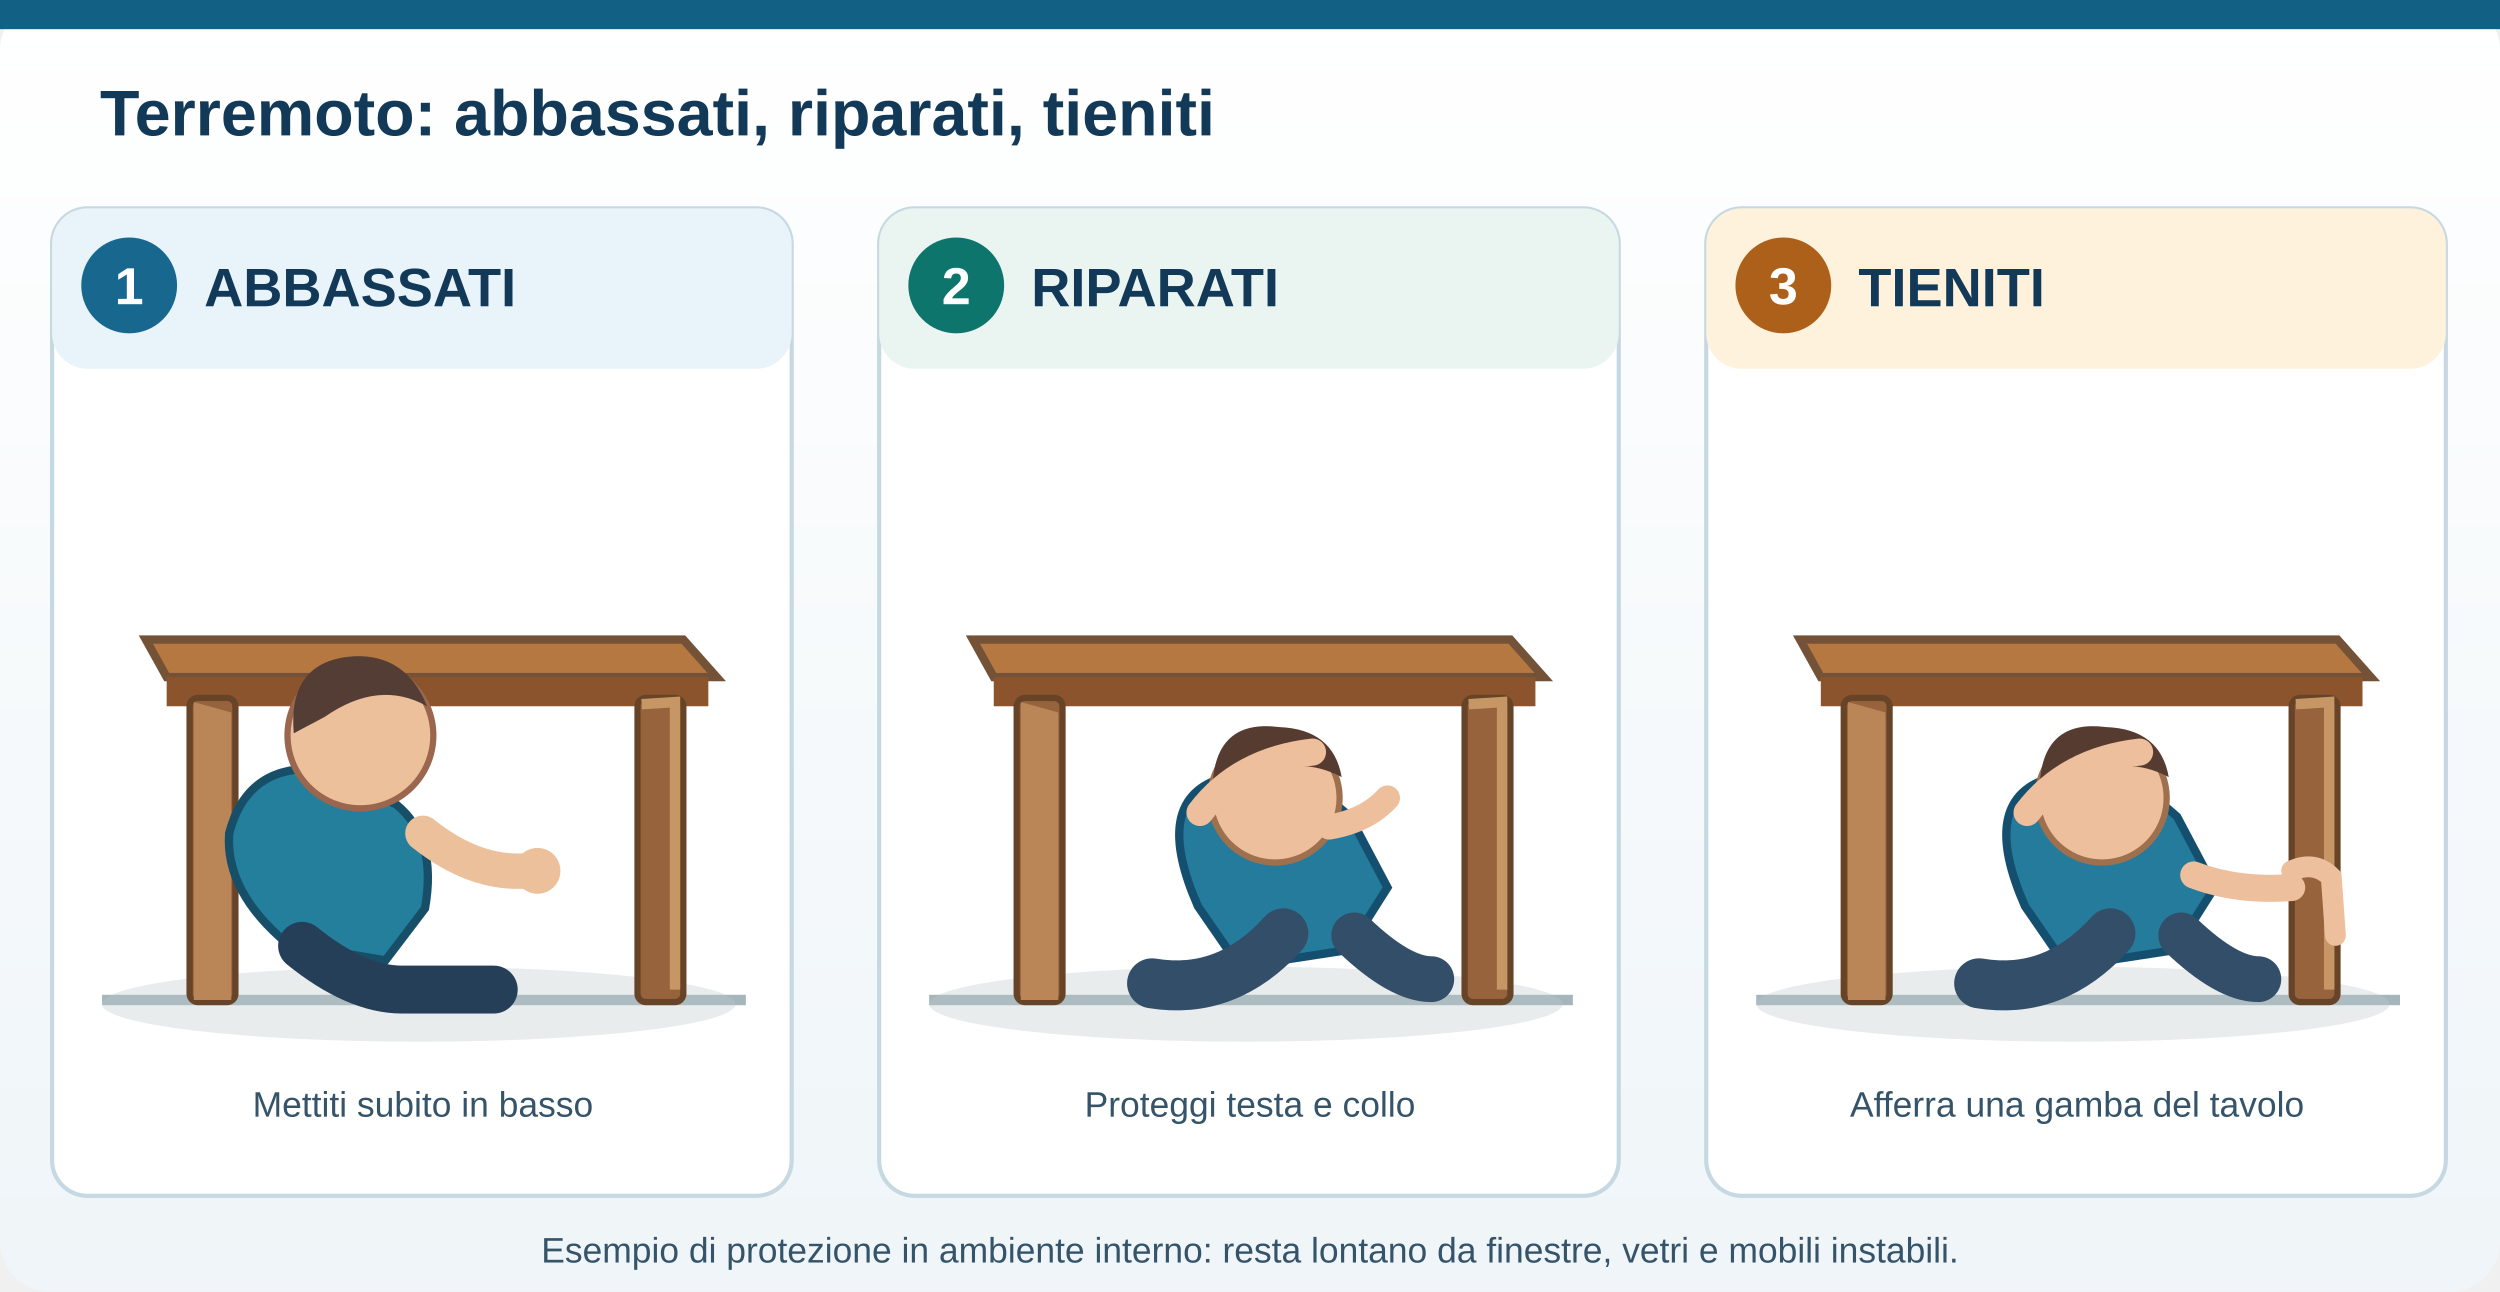
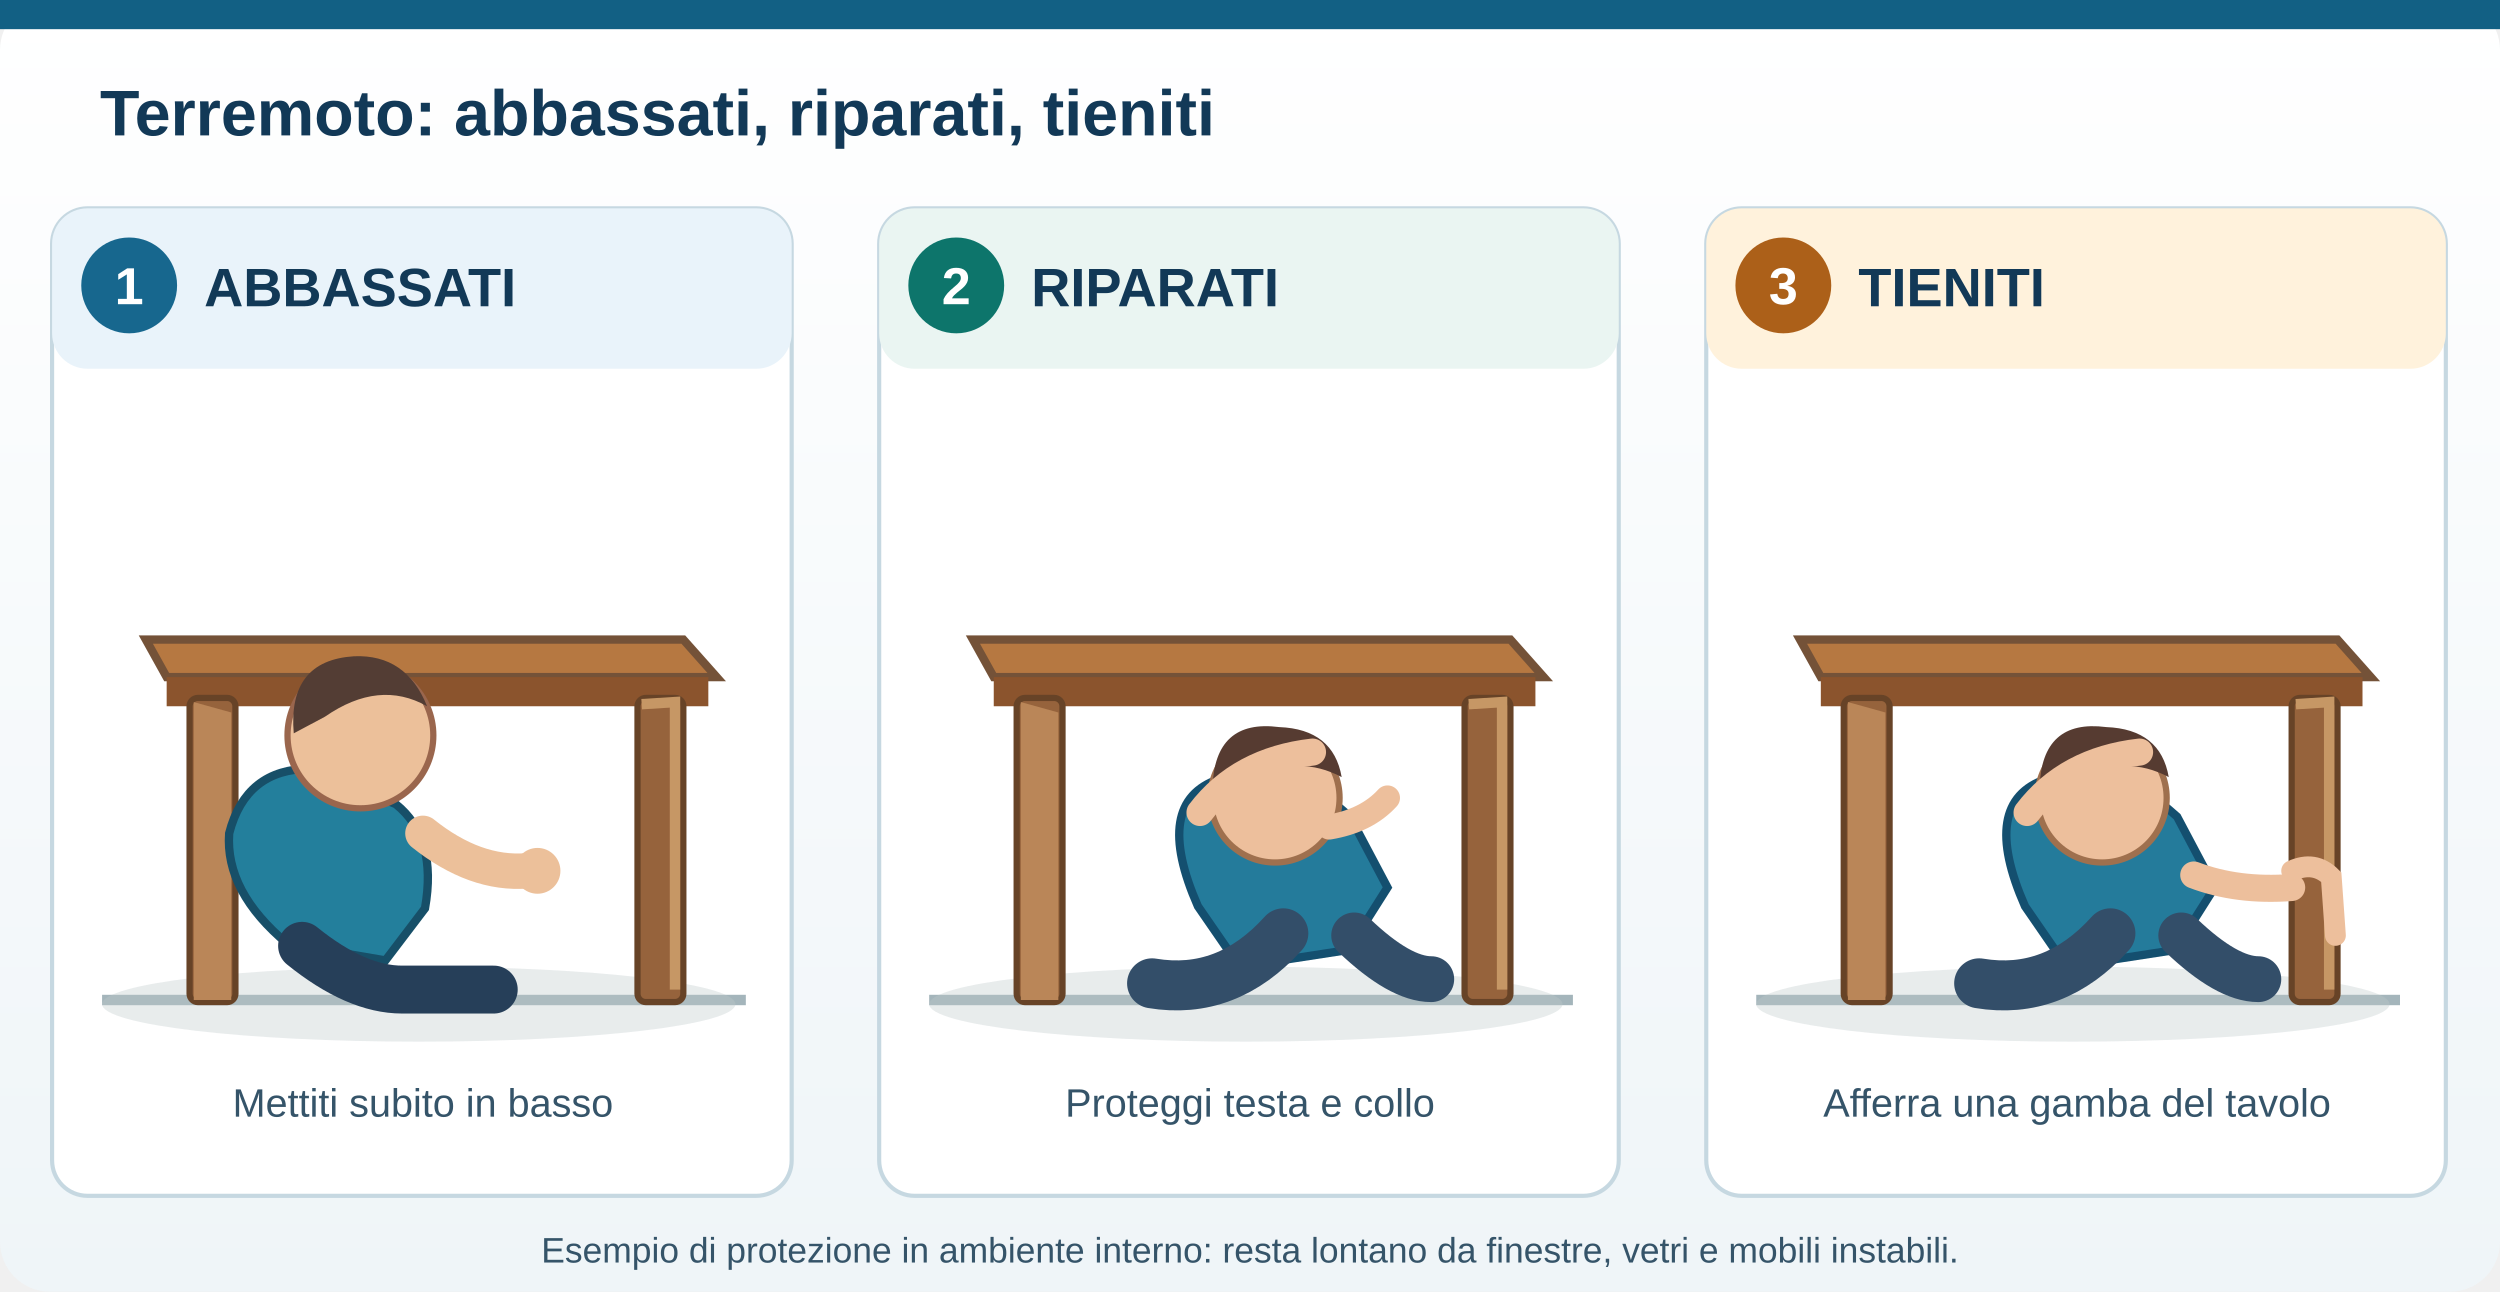
<svg xmlns="http://www.w3.org/2000/svg" width="1200" height="620" viewBox="0 0 1200 620" role="img" aria-labelledby="tit desc">
  <defs>
    <linearGradient id="paper" x1="0" y1="0" x2="0" y2="1">
      <stop stop-color="#ffffff" />
      <stop offset="1" stop-color="#eff5f8" />
    </linearGradient>
    <linearGradient id="glass" x1="0" y1="0" x2="1" y2="0">
      <stop stop-color="#e2f5ff" />
      <stop offset=".47" stop-color="#fff" />
      <stop offset="1" stop-color="#cce9f7" />
    </linearGradient>
  </defs>
  <rect width="1200" height="620" rx="24" fill="url(#paper)" />
  <rect width="1200" height="14" fill="#126084" />
  <text x="48" y="65" font-family="Arial,sans-serif" font-size="31" font-weight="700" fill="#123957">Terremoto: abbassati, riparati, tieniti</text>
  <g transform="translate(25 0)">
    <rect x="0" y="100" width="355" height="474" rx="17" fill="#fff" stroke="#c6d8e1" stroke-width="2" />
    <rect x="0" y="100" width="355" height="77" rx="17" fill="#e9f3fa" />
    <circle cx="37" cy="137" r="23" fill="#17678e" />
    <text x="37" y="146" text-anchor="middle" font-size="25" font-weight="700" fill="#fff" font-family="Arial,sans-serif">1</text>
    <text x="73" y="147" font-size="26" font-weight="700" fill="#123957" font-family="Arial,sans-serif">ABBASSATI</text>
    <path d="M24 480 H333" stroke="#a4b5bb" stroke-width="5" />
    <ellipse cx="176" cy="482" rx="152" ry="18" fill="#bdc8c9" opacity=".35" />
    <path d="M45 307 L303 307 L319 325 L55 325 Z" fill="#b67841" stroke="#745238" stroke-width="4" />
    <path d="M55 325 L315 325 L315 339 L55 339 Z" fill="#8b542d" />
    <rect x="66" y="335" width="22" height="146" rx="4" fill="#96633c" stroke="#674327" stroke-width="3" />
    <rect x="281" y="335" width="22" height="146" rx="4" fill="#96633c" stroke="#674327" stroke-width="3" />
    <path d="M68 337 L86 342 L86 480 L68 480" fill="#ba8658" />
    <path d="M283 338 L299 337 L299 475" stroke="#c69765" stroke-width="5" fill="none" />
    <path d="M113 453 Q83 428 85 400 Q93 369 124 369 L165 386 Q185 402 179 436 L160 461Z" fill="#237f9c" stroke="#174f68" stroke-width="4" />
    <path d="M120 454 Q146 475 168 475 L212 475" stroke="#263f59" stroke-width="23" fill="none" stroke-linecap="round" />
    <circle cx="148" cy="353" r="35" fill="#ecc09a" stroke="#9a664d" stroke-width="3" />
    <path d="M116 352 Q113 317 145 315 Q170 314 180 339 Q157 326 131 344Z" fill="#533d34" />
    <path d="M178 400 Q203 420 228 418" fill="none" stroke="#ecc09a" stroke-width="17" stroke-linecap="round" />
    <circle cx="233" cy="418" r="11" fill="#ecc09a" />
-     <text x="178" y="536" text-anchor="middle" font-size="17" font-family="Arial,sans-serif" fill="#355469">Mettiti subito in basso</text>
+     <text x="178" y="536" text-anchor="middle" font-size="19" font-family="Arial,sans-serif" fill="#355469">Mettiti subito in basso</text>
  </g>
  <g transform="translate(422 0)">
    <rect x="0" y="100" width="355" height="474" rx="17" fill="#fff" stroke="#c6d8e1" stroke-width="2" />
    <rect x="0" y="100" width="355" height="77" rx="17" fill="#eaf5f2" />
    <circle cx="37" cy="137" r="23" fill="#0d756b" />
    <text x="37" y="146" text-anchor="middle" font-size="25" font-weight="700" fill="#fff" font-family="Arial,sans-serif">2</text>
    <text x="73" y="147" font-size="26" font-weight="700" fill="#123957" font-family="Arial,sans-serif">RIPARATI</text>
    <path d="M24 480 H333" stroke="#a4b5bb" stroke-width="5" />
    <ellipse cx="176" cy="482" rx="152" ry="18" fill="#bdc8c9" opacity=".35" />
    <path d="M45 307 L303 307 L319 325 L55 325 Z" fill="#b67841" stroke="#745238" stroke-width="4" />
    <path d="M55 325 L315 325 L315 339 L55 339 Z" fill="#8b542d" />
    <rect x="66" y="335" width="22" height="146" rx="4" fill="#96633c" stroke="#674327" stroke-width="3" />
    <rect x="281" y="335" width="22" height="146" rx="4" fill="#96633c" stroke="#674327" stroke-width="3" />
    <path d="M68 337 L86 342 L86 480 L68 480" fill="#ba8658" />
    <path d="M283 338 L299 337 L299 475" stroke="#c69765" stroke-width="5" fill="none" />
    <path d="M153 435 Q131 385 163 374 Q194 363 226 392 L244 426 L225 456 L173 464Z" fill="#247b9b" stroke="#144f6f" stroke-width="4" />
    <path d="M194 448 Q167 478 131 472" stroke="#334e69" stroke-width="24" stroke-linecap="round" fill="none" />
    <path d="M228 449 Q250 470 265 470" stroke="#334e69" stroke-width="22" stroke-linecap="round" fill="none" />
    <circle cx="190" cy="383" r="31" fill="#edbf9c" stroke="#9f704e" stroke-width="3" />
    <path d="M160 378 Q161 345 192 349 Q218 350 222 373 Q201 362 182 374Z" fill="#563b31" />
    <path d="M154 390 Q173 365 208 361" stroke="#edbf9c" stroke-width="13" fill="none" stroke-linecap="round" />
    <path d="M216 397 Q234 394 244 383" stroke="#edbf9c" stroke-width="12" fill="none" stroke-linecap="round" />
-     <text x="178" y="536" text-anchor="middle" font-size="17" font-family="Arial,sans-serif" fill="#355469">Proteggi testa e collo</text>
+     <text x="178" y="536" text-anchor="middle" font-size="19" font-family="Arial,sans-serif" fill="#355469">Proteggi testa e collo</text>
  </g>
  <g transform="translate(819 0)">
    <rect x="0" y="100" width="355" height="474" rx="17" fill="#fff" stroke="#c6d8e1" stroke-width="2" />
    <rect x="0" y="100" width="355" height="77" rx="17" fill="#fff2dc" />
    <circle cx="37" cy="137" r="23" fill="#ac6019" />
    <text x="37" y="146" text-anchor="middle" font-size="25" font-weight="700" fill="#fff" font-family="Arial,sans-serif">3</text>
    <text x="73" y="147" font-size="26" font-weight="700" fill="#123957" font-family="Arial,sans-serif">TIENITI</text>
    <path d="M24 480 H333" stroke="#a4b5bb" stroke-width="5" />
    <ellipse cx="176" cy="482" rx="152" ry="18" fill="#bdc8c9" opacity=".35" />
    <path d="M45 307 L303 307 L319 325 L55 325 Z" fill="#b67841" stroke="#745238" stroke-width="4" />
    <path d="M55 325 L315 325 L315 339 L55 339 Z" fill="#8b542d" />
    <rect x="66" y="335" width="22" height="146" rx="4" fill="#96633c" stroke="#674327" stroke-width="3" />
    <rect x="281" y="335" width="22" height="146" rx="4" fill="#96633c" stroke="#674327" stroke-width="3" />
    <path d="M68 337 L86 342 L86 480 L68 480" fill="#ba8658" />
    <path d="M283 338 L299 337 L299 475" stroke="#c69765" stroke-width="5" fill="none" />
    <path d="M153 435 Q131 385 163 374 Q194 363 226 392 L244 426 L225 456 L173 464Z" fill="#247b9b" stroke="#144f6f" stroke-width="4" />
    <path d="M194 448 Q167 478 131 472" stroke="#334e69" stroke-width="24" stroke-linecap="round" fill="none" />
    <path d="M228 449 Q250 470 265 470" stroke="#334e69" stroke-width="22" stroke-linecap="round" fill="none" />
    <circle cx="190" cy="383" r="31" fill="#edbf9c" stroke="#9f704e" stroke-width="3" />
    <path d="M160 378 Q161 345 192 349 Q218 350 222 373 Q201 362 182 374Z" fill="#563b31" />
    <path d="M154 390 Q173 365 208 361" stroke="#edbf9c" stroke-width="13" fill="none" stroke-linecap="round" />
    <path d="M234 420 Q255 428 281 426" stroke="#edbf9c" stroke-width="13" fill="none" stroke-linecap="round" />
    <path d="M281 418 Q292 413 300 421 L302 449" fill="none" stroke="#edbf9c" stroke-width="10" stroke-linecap="round" />
-     <text x="178" y="536" text-anchor="middle" font-size="17" font-family="Arial,sans-serif" fill="#355469">Afferra una gamba del tavolo</text>
+     <text x="178" y="536" text-anchor="middle" font-size="19" font-family="Arial,sans-serif" fill="#355469">Afferra una gamba del tavolo</text>
  </g>
  <text x="600" y="606" text-anchor="middle" font-size="17" font-family="Arial,sans-serif" fill="#355469">Esempio di protezione in ambiente interno: resta lontano da finestre, vetri e mobili instabili.</text>
</svg>
